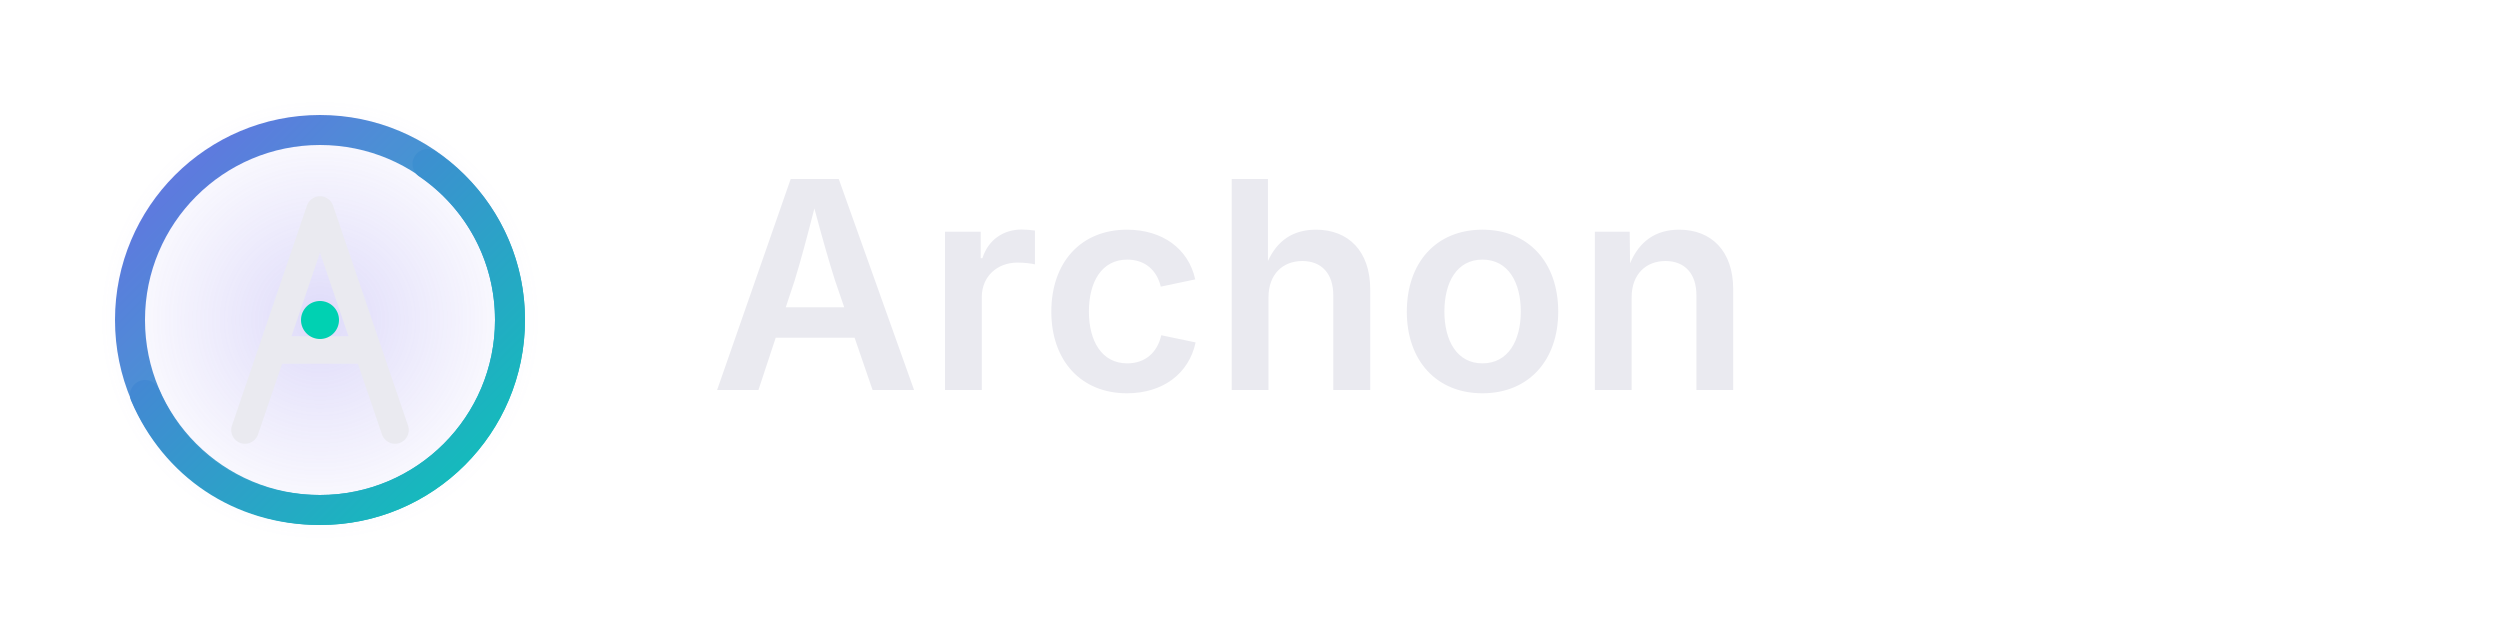
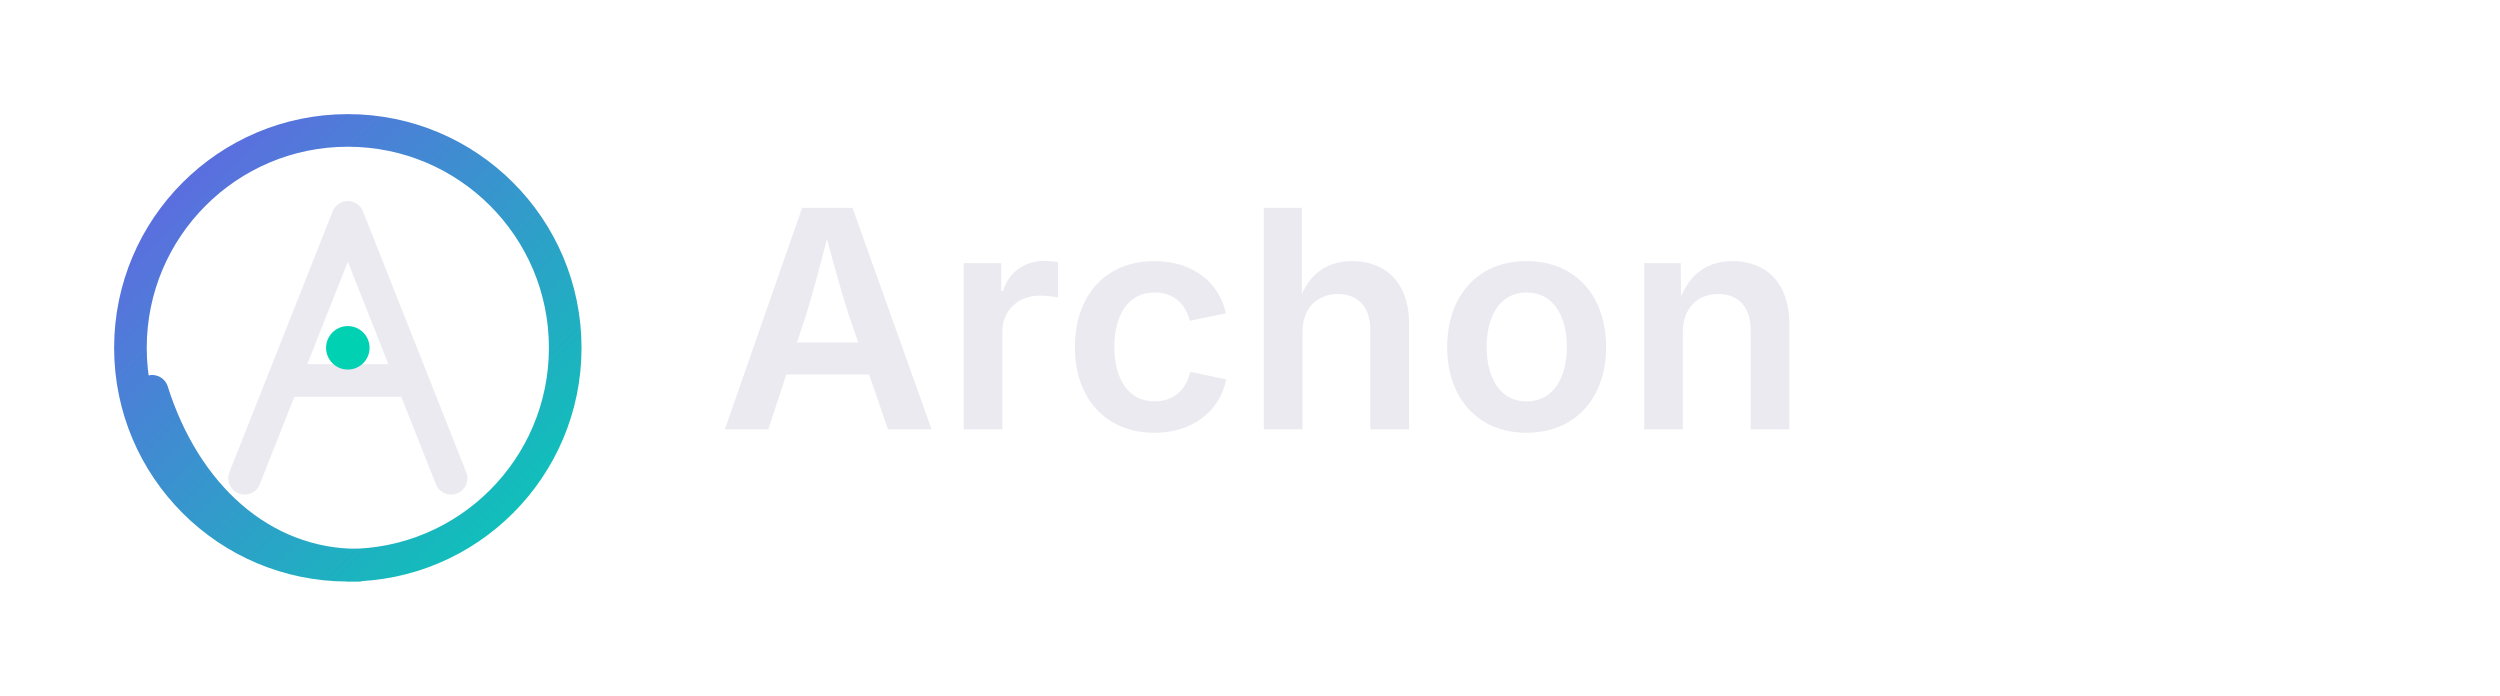
- <svg xmlns="http://www.w3.org/2000/svg" width="500" height="128" viewBox="0 0 500 128" fill="none">
+ <svg xmlns="http://www.w3.org/2000/svg" width="460" height="128" viewBox="0 0 460 128" fill="none">
  <defs>
-     <linearGradient id="archonArcWordmark" x1="16" y1="16" x2="112" y2="112" gradientUnits="userSpaceOnUse">
+     <linearGradient id="archonGradientWordmark" x1="20" y1="20" x2="108" y2="108" gradientUnits="userSpaceOnUse">
      <stop stop-color="#6C5CE7" />
      <stop offset="1" stop-color="#00D1B2" />
    </linearGradient>
-     <radialGradient id="archonHaloWordmark" cx="0" cy="0" r="1" gradientUnits="userSpaceOnUse" gradientTransform="translate(64 64) rotate(90) scale(44)">
-       <stop stop-color="#6C5CE7" stop-opacity="0.22" />
-       <stop offset="1" stop-color="#6C5CE7" stop-opacity="0" />
-     </radialGradient>
  </defs>
  <g>
-     <circle cx="64" cy="64" r="44" fill="url(#archonHaloWordmark)" />
-     <circle cx="64" cy="64" r="38" stroke="url(#archonArcWordmark)" stroke-width="6" opacity="0.95" />
-     <path d="M29 79C35 93 48 102 64 102C85 102 102 85 102 64C102 51 95.5 39.6 85.5 32.8" stroke="url(#archonArcWordmark)" stroke-width="6" stroke-linecap="round" />
-     <path d="M49 86L64 42L79 86" stroke="#EAEAF0" stroke-width="5.5" stroke-linecap="round" stroke-linejoin="round" />
-     <path d="M55 70H73" stroke="#EAEAF0" stroke-width="5.5" stroke-linecap="round" />
-     <circle cx="64" cy="64" r="3.8" fill="#00D1B2" />
+     <circle cx="64" cy="64" r="40" stroke="url(#archonGradientWordmark)" stroke-width="6" />
+     <path d="M28 72C34 91 48 104 66 104" stroke="url(#archonGradientWordmark)" stroke-width="6" stroke-linecap="round" />
+     <path d="M45 88L64 40L83 88" stroke="#EAEAF0" stroke-width="6" stroke-linecap="round" stroke-linejoin="round" />
+     <path d="M53 70H75" stroke="#EAEAF0" stroke-width="6" stroke-linecap="round" />
+     <circle cx="64" cy="64" r="4" fill="#00D1B2" />
  </g>
-   <text x="142" y="78" fill="#EAEAF0" font-family="Inter, Arial, sans-serif" font-size="58" font-weight="600" letter-spacing="0.9">Archon</text>
+   <text x="132" y="79" fill="#EAEAF0" font-family="Inter, Arial, sans-serif" font-size="56" font-weight="600" letter-spacing="0.8">Archon</text>
</svg>
